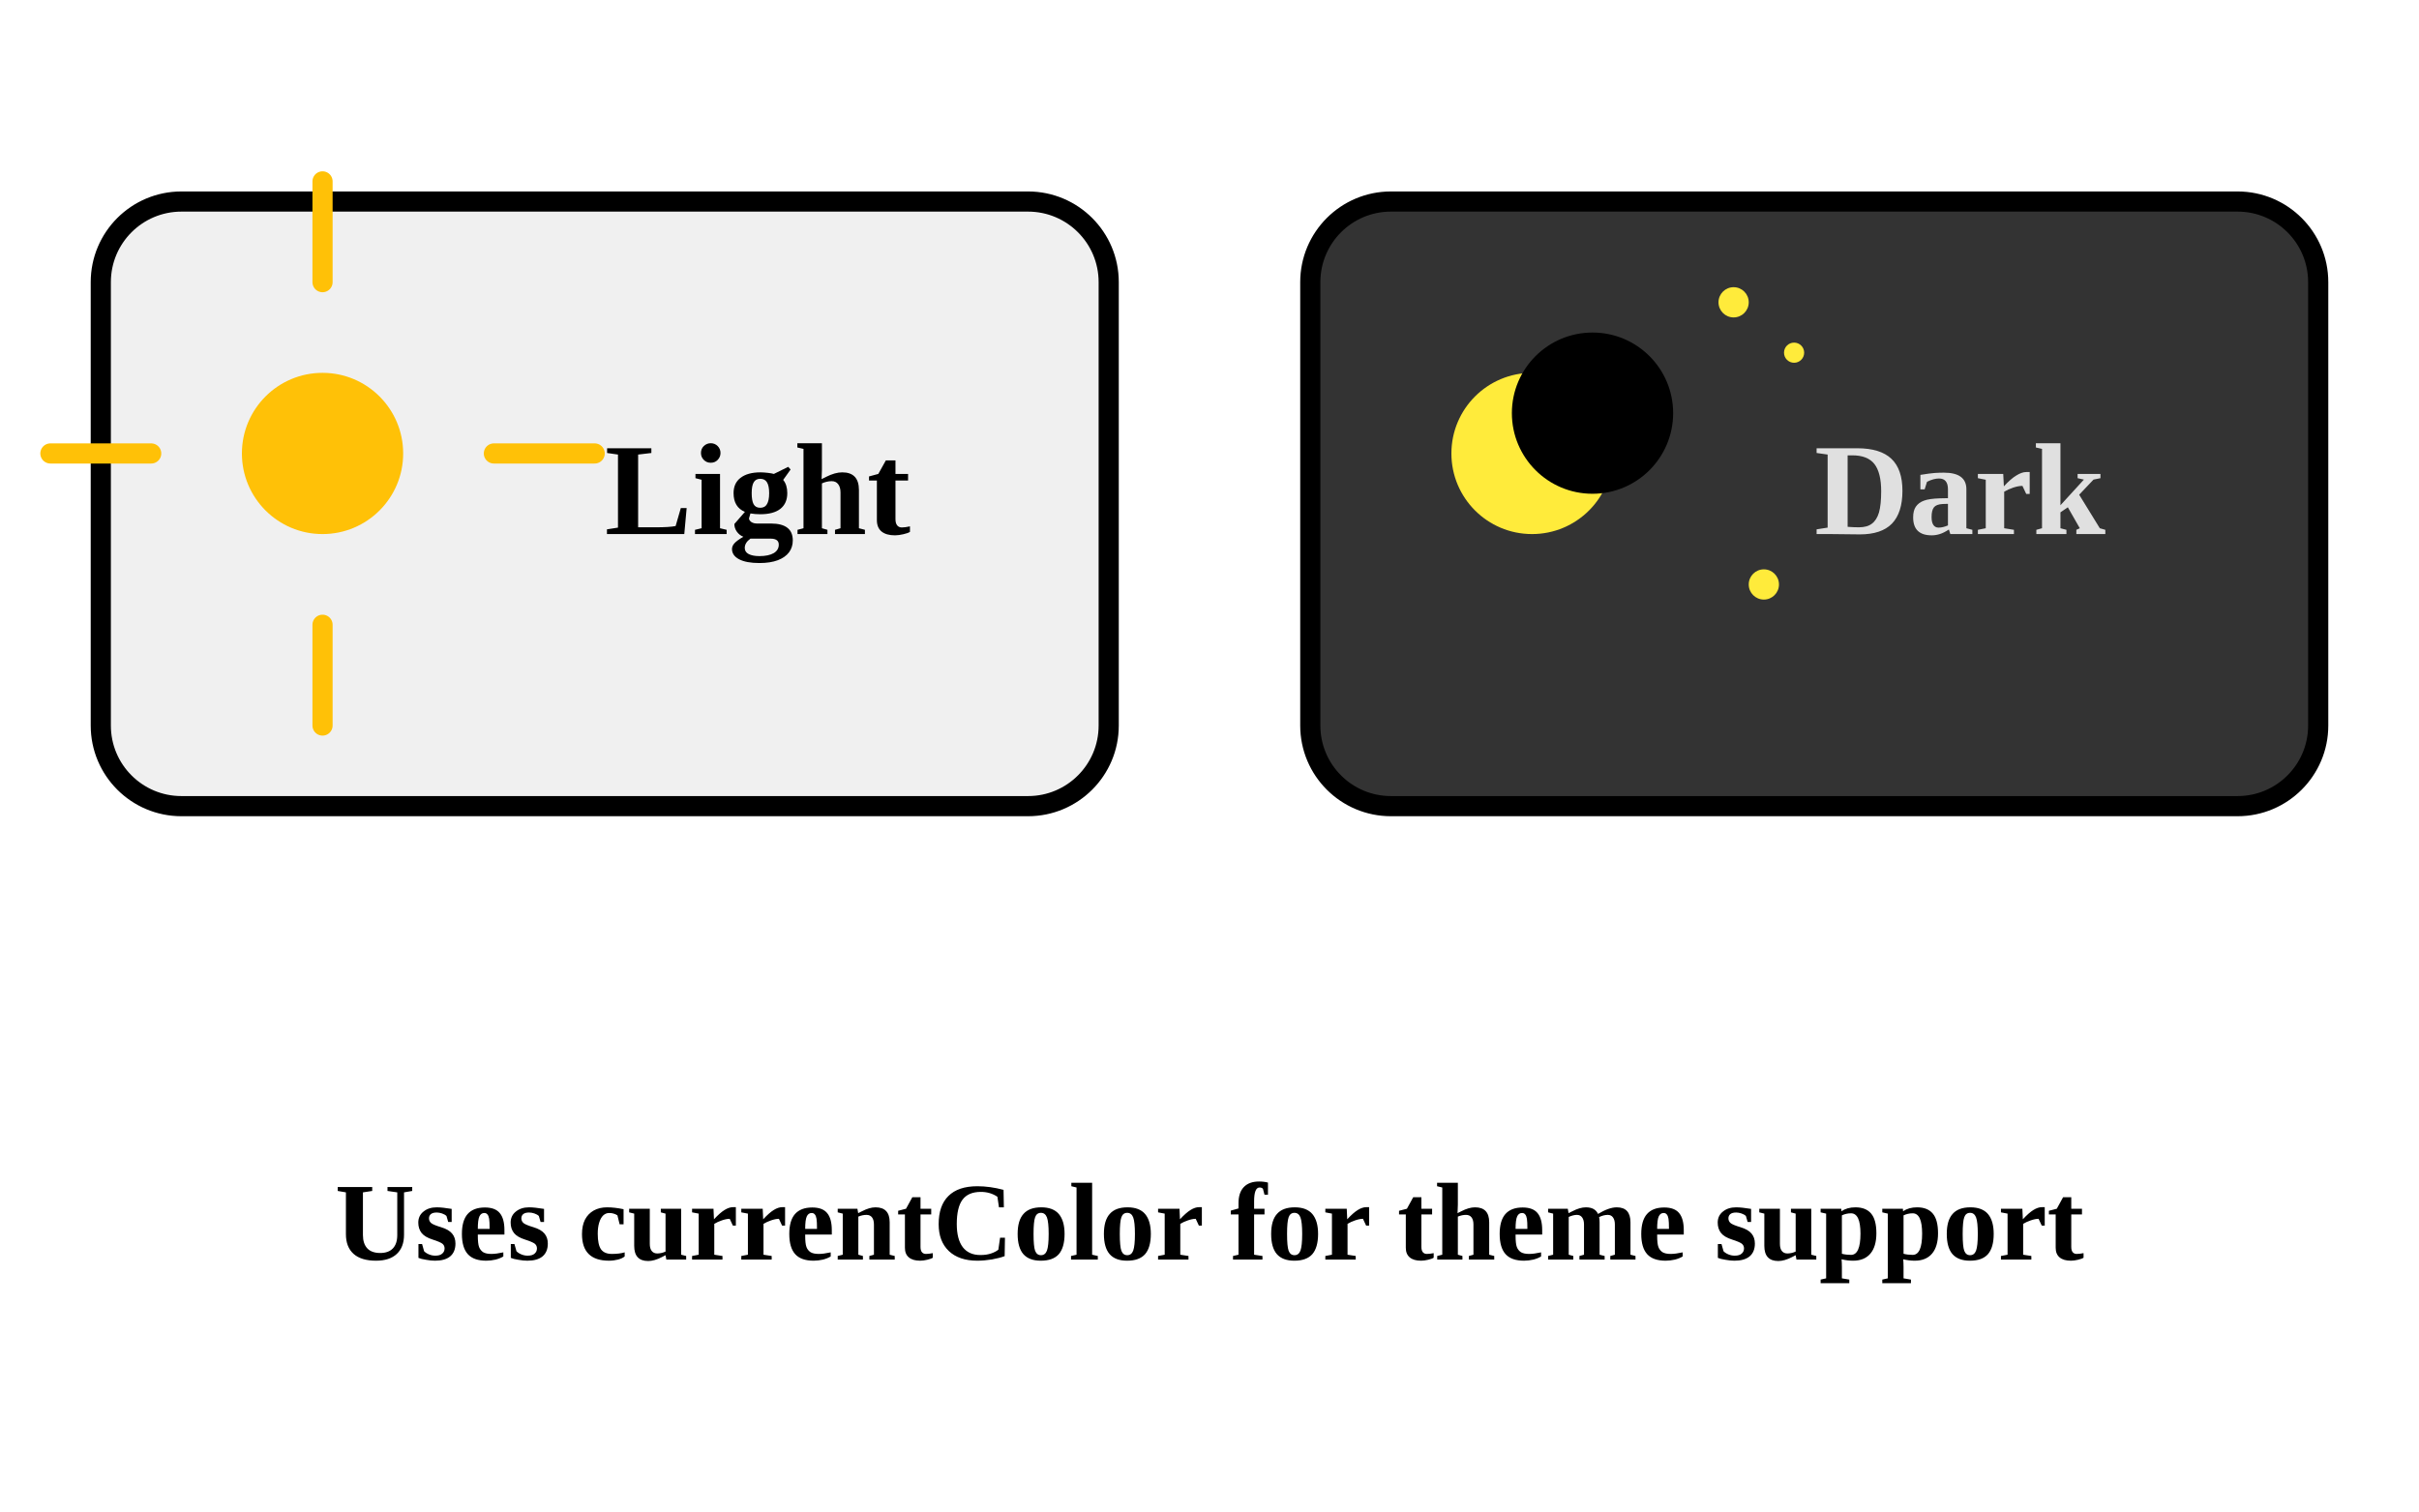
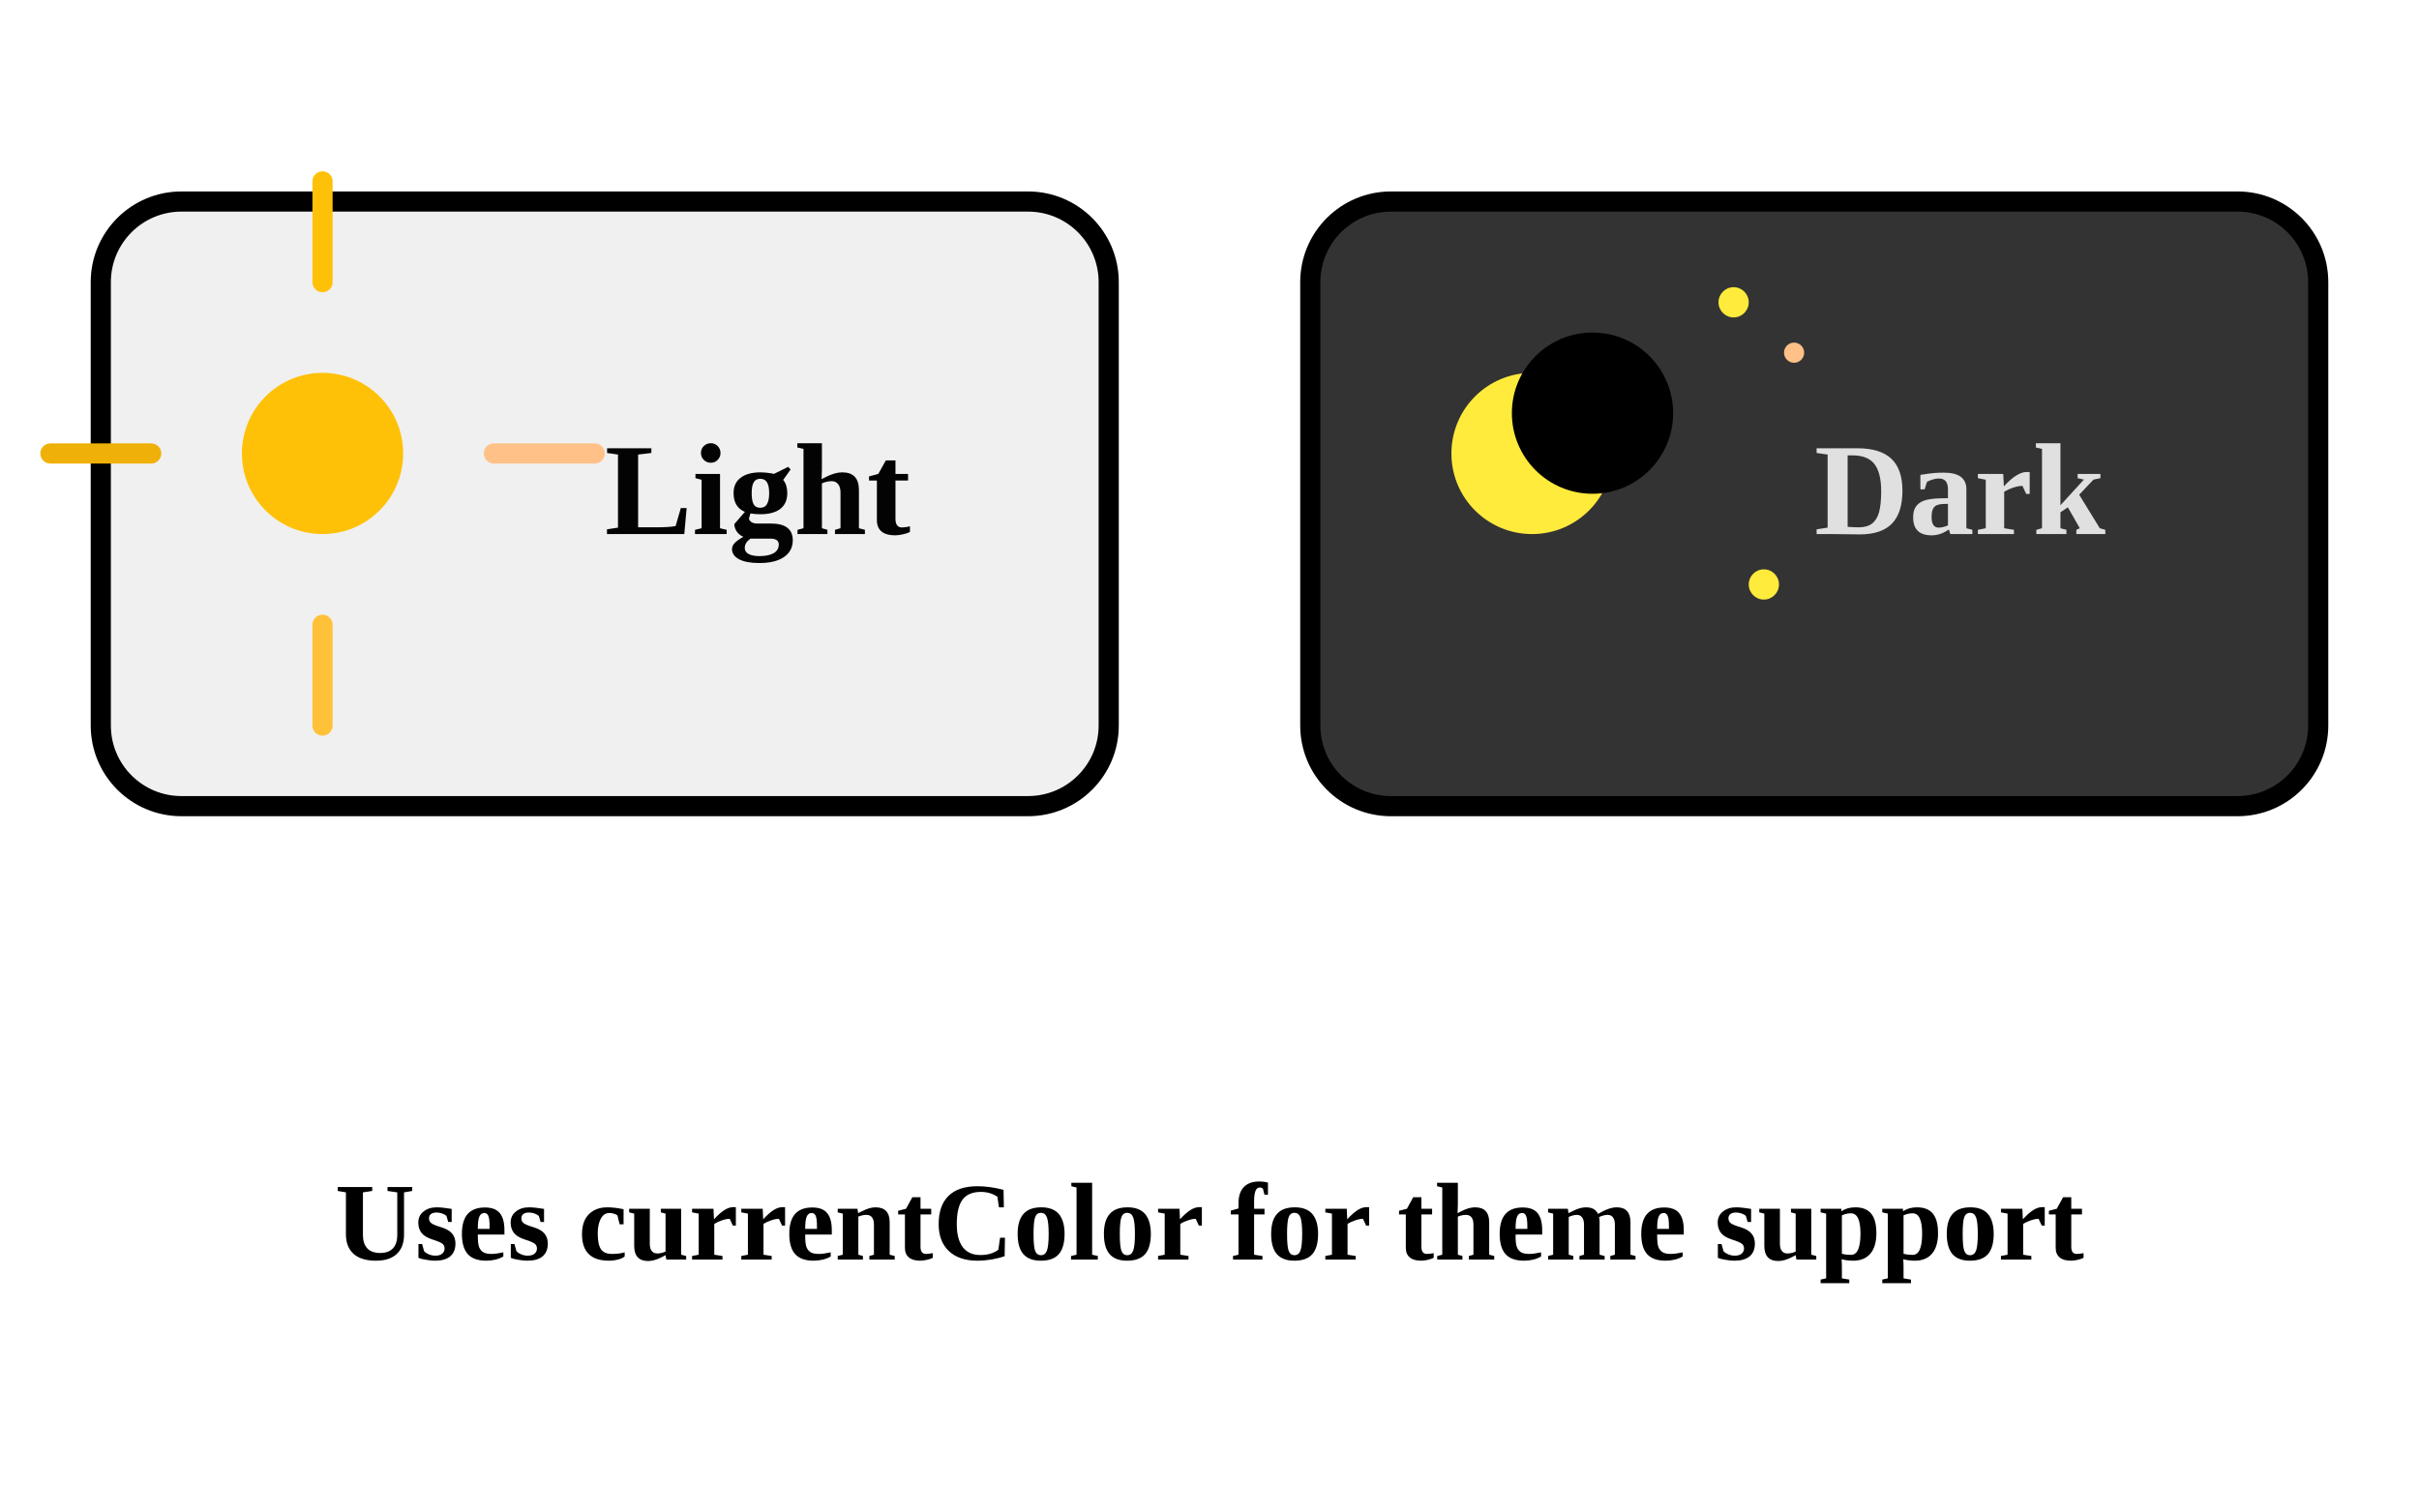
<svg xmlns="http://www.w3.org/2000/svg" viewBox="0 0 240 150">
  <g id="light-mode">
    <rect x="10" y="20" width="100" height="60" rx="8" fill="#f0f0f0" stroke="currentColor" stroke-width="2" />
    <circle cx="32" cy="45" r="8" fill="#ffc107" />
    <line x1="32" y1="28" x2="32" y2="18" stroke="#ffc107" stroke-width="2" stroke-linecap="round" />
-     <line x1="32" y1="72" x2="32" y2="62" stroke="#ffc107" stroke-width="2" stroke-linecap="round" />
-     <line x1="49" y1="45" x2="59" y2="45" stroke="#ffc107" stroke-width="2" stroke-linecap="round" />
-     <line x1="15" y1="45" x2="5" y2="45" stroke="#ffc107" stroke-width="2" stroke-linecap="round" />
-     <text x="60" y="53" font-size="13" font-weight="bold" fill="currentColor">Light</text>
+     <line x1="32" y1="72" x2="32" y2="62" stroke="#ffc137" stroke-width="2" stroke-linecap="round" />
+     <line x1="49" y1="45" x2="59" y2="45" stroke="#ffc187" stroke-width="2" stroke-linecap="round" />
+     <line x1="15" y1="45" x2="5" y2="45" stroke="#efb107" stroke-width="2" stroke-linecap="round" />
+     <text x="60" y="53" font-size="13" font-weight="bold" fill="#030303">Light</text>
  </g>
  <g id="dark-mode">
    <rect x="130" y="20" width="100" height="60" rx="8" fill="#333333" stroke="currentColor" stroke-width="2" />
    <circle cx="152" cy="45" r="8" fill="#ffeb3b" />
    <circle cx="158" cy="41" r="8" fill="currentColor" />
    <circle cx="172" cy="30" r="1.5" fill="#ffeb3b" />
-     <circle cx="178" cy="35" r="1" fill="#ffeb3b" />
+     <circle cx="178" cy="35" r="1" fill="#ffc187" />
    <circle cx="175" cy="58" r="1.5" fill="#ffeb3b" />
    <text x="180" y="53" font-size="13" font-weight="bold" fill="#e0e0e0">Dark</text>
  </g>
  <text x="120" y="125" text-anchor="middle" font-size="11" font-weight="bold" fill="currentColor">Uses currentColor for theme support</text>
</svg>
